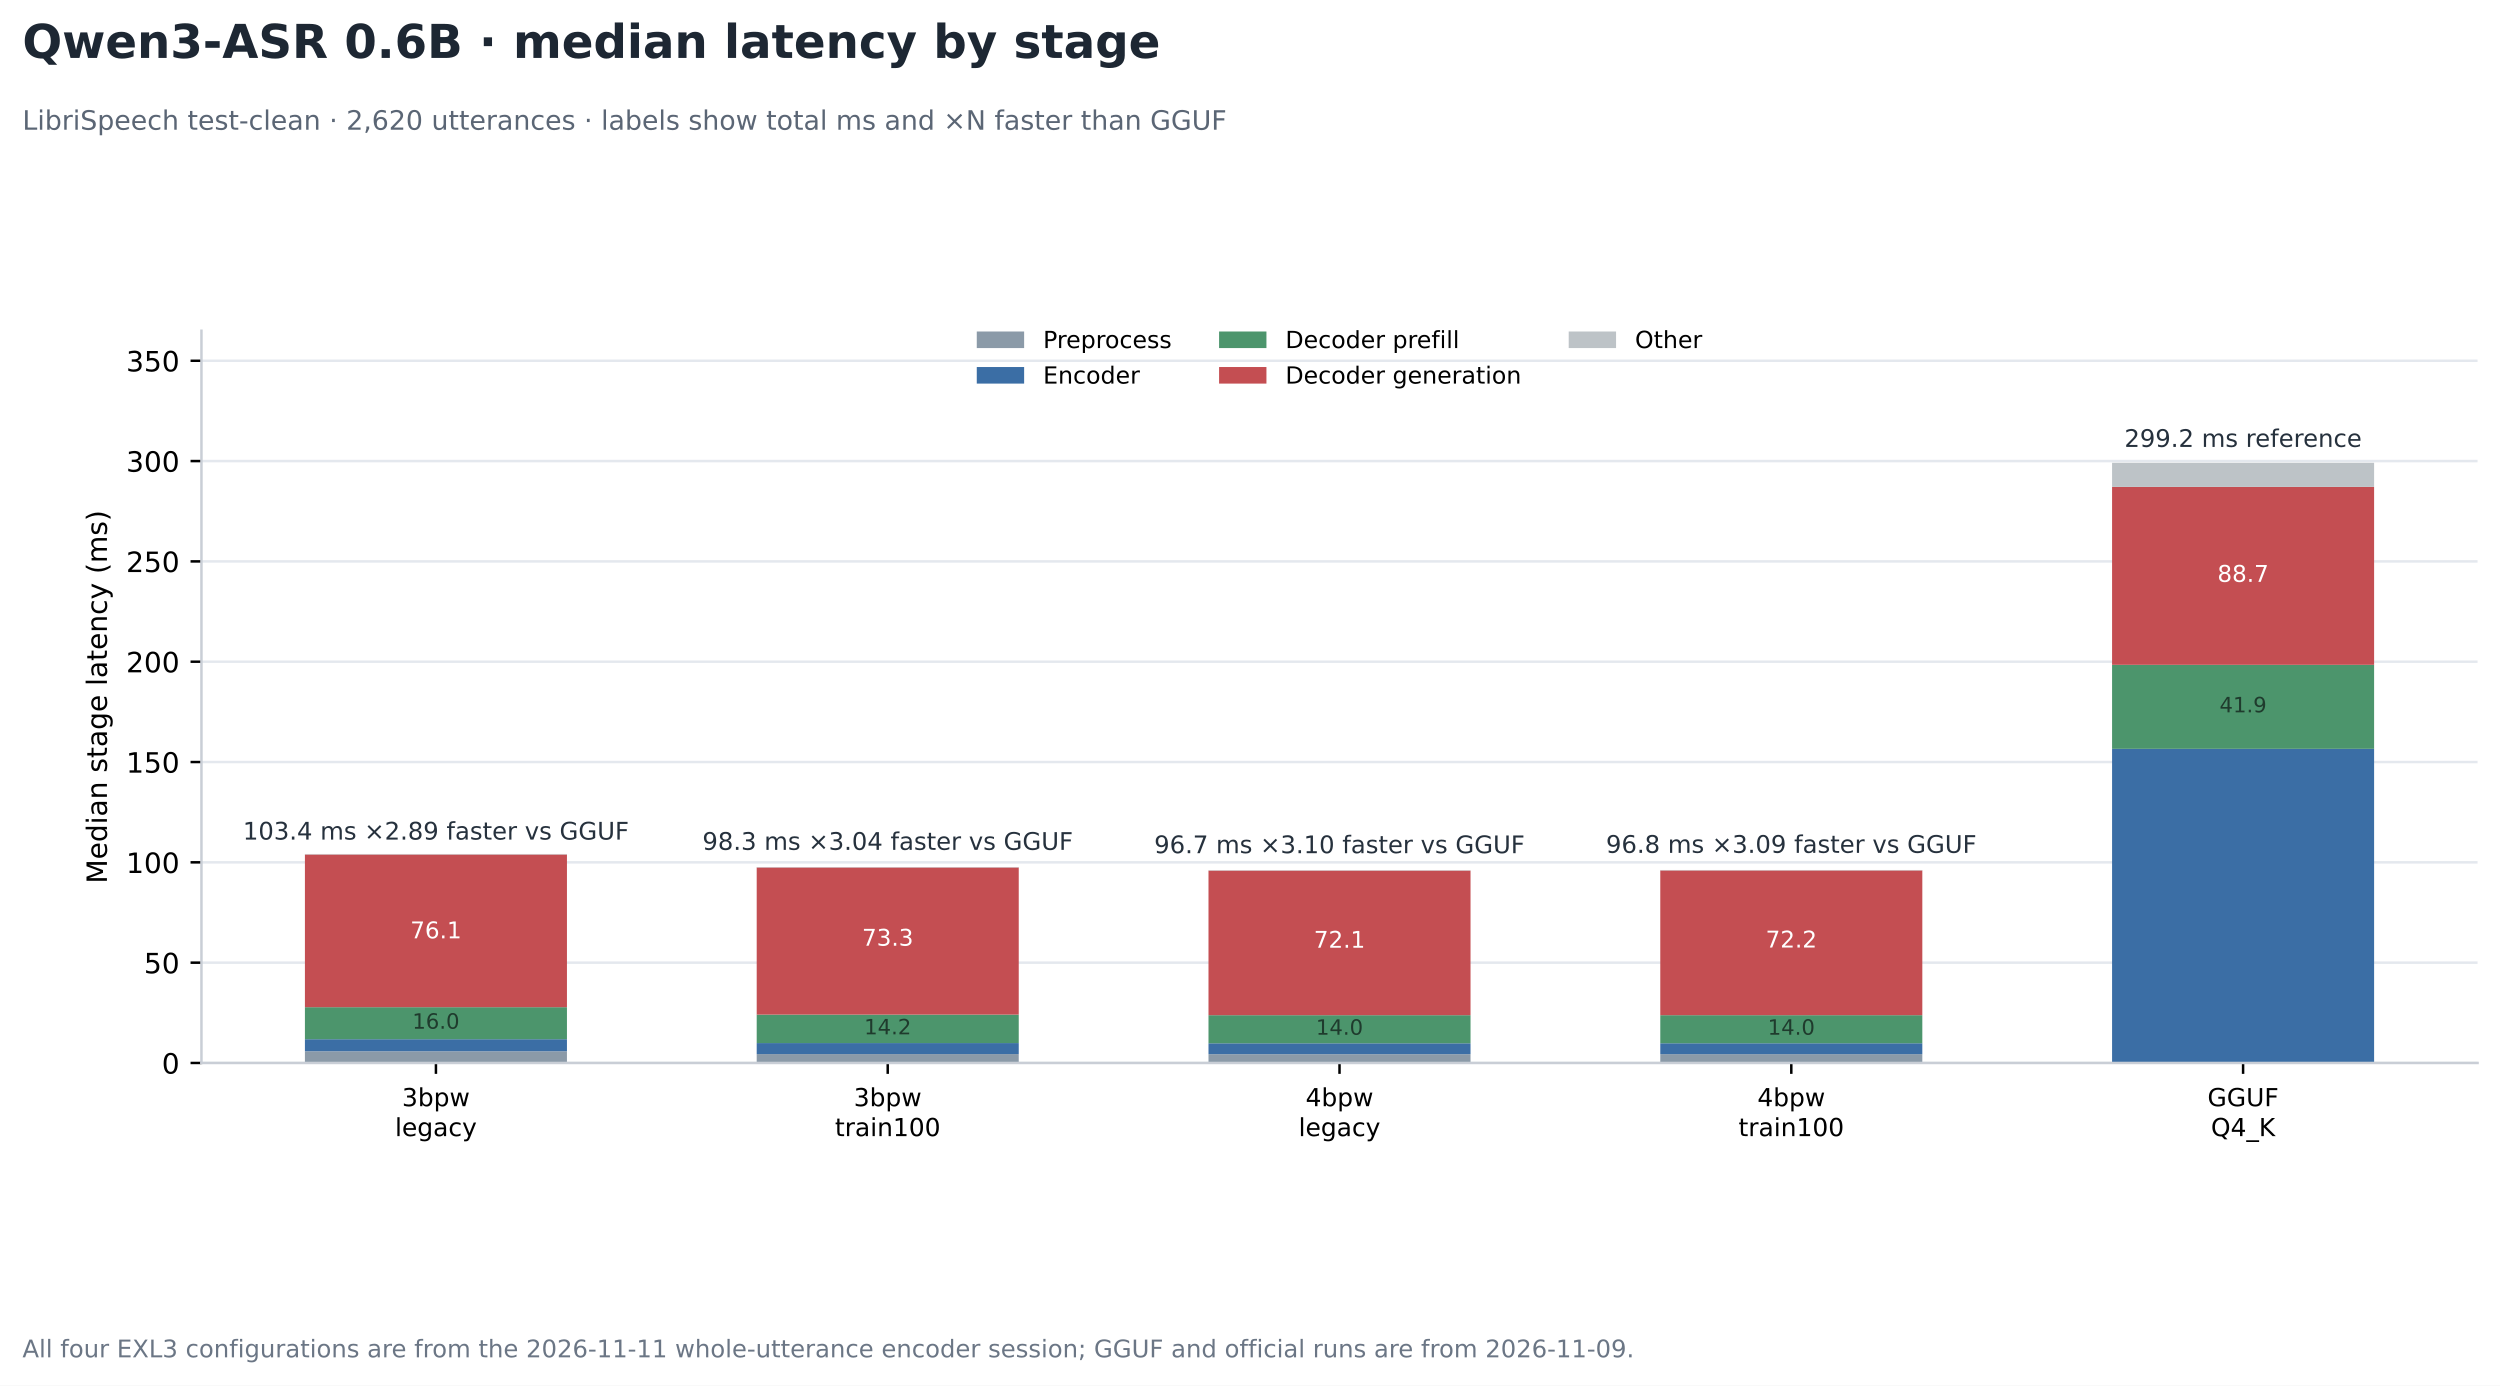
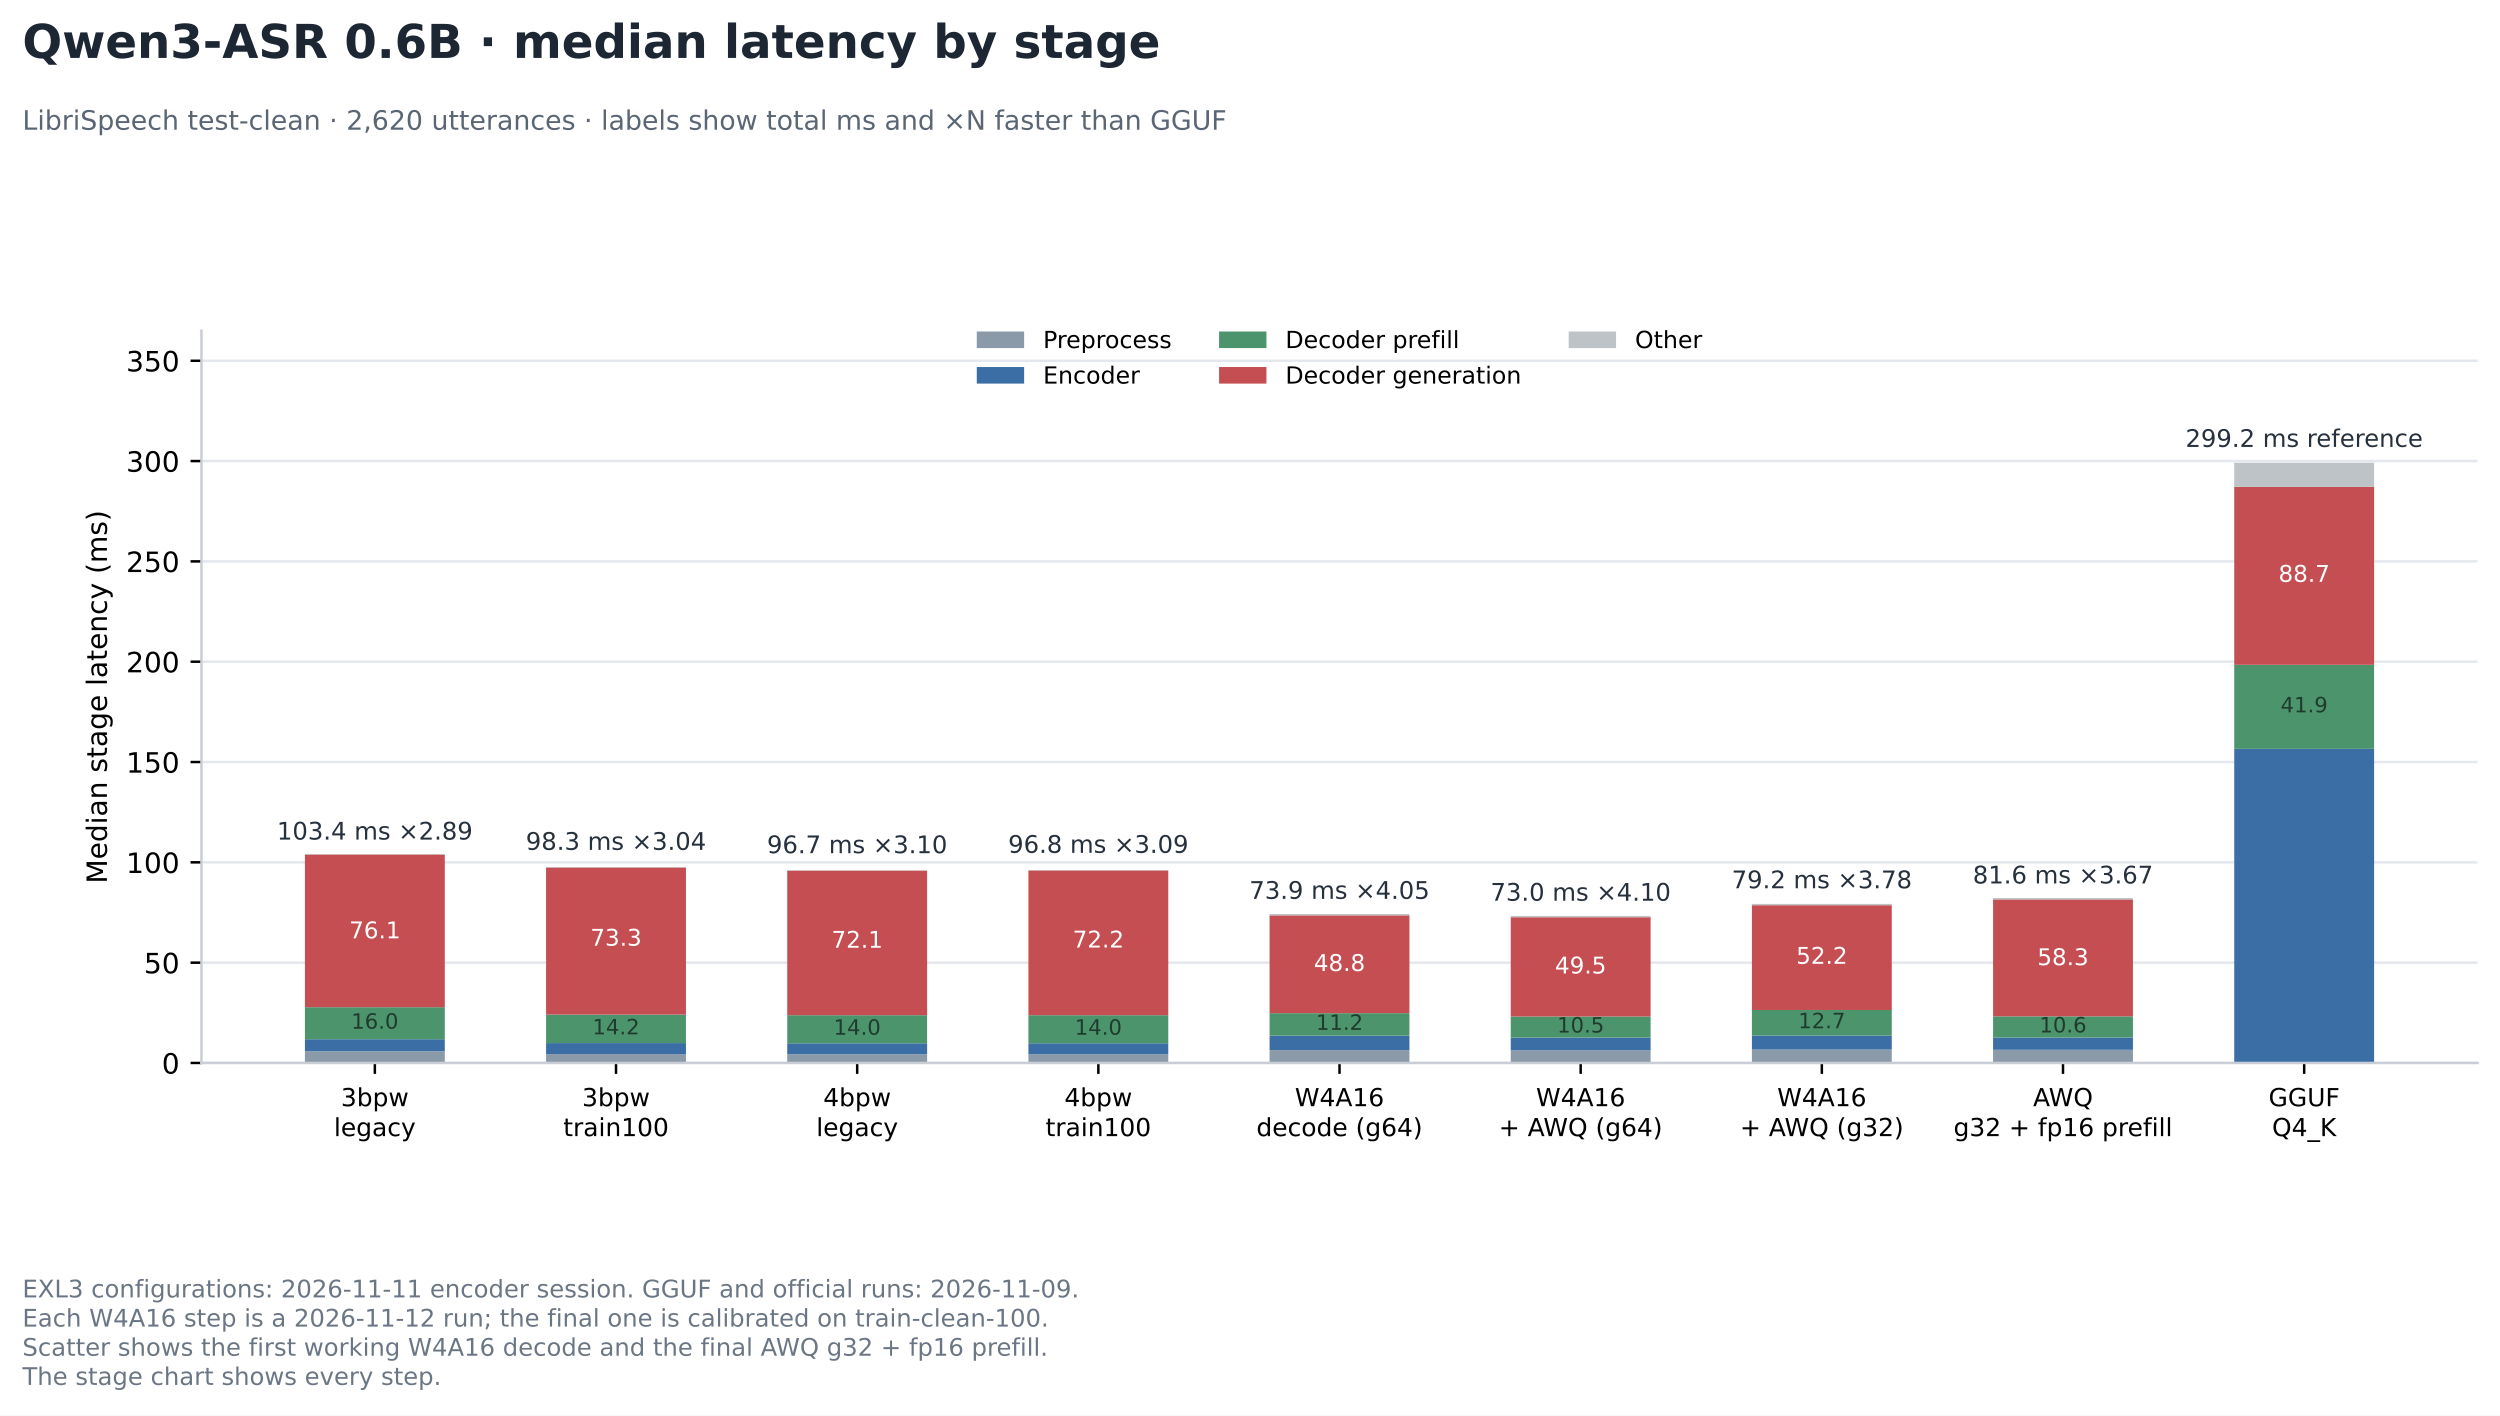
- <svg xmlns="http://www.w3.org/2000/svg" xmlns:xlink="http://www.w3.org/1999/xlink" width="802.368pt" height="444.695pt" viewBox="0 0 802.368 444.695" version="1.1">
+ <svg xmlns="http://www.w3.org/2000/svg" xmlns:xlink="http://www.w3.org/1999/xlink" width="802.368pt" height="454.342pt" viewBox="0 0 802.368 454.342" version="1.1">
  <defs>
    <style type="text/css">*{stroke-linejoin: round; stroke-linecap: butt}</style>
  </defs>
  <g id="figure_1">
    <g id="patch_1">
-       <path d="M 0 444.695 L 802.368 444.695 L 802.368 0 L 0 0 z " style="fill: #ffffff" />
+       <path d="M 0 454.342 L 802.368 454.342 L 802.368 0 L 0 0 z " style="fill: #ffffff" />
    </g>
    <g id="axes_1">
      <g id="patch_2">
        <path d="M 64.656 341.158 L 795.168 341.158 L 795.168 106.15 L 64.656 106.15 z " style="fill: #ffffff" />
      </g>
      <g id="matplotlib.axis_1">
        <g id="xtick_1">
          <g id="line2d_1">
            <defs>
-               <path id="m08511d667e" d="M 0 0 L 0 3.5 " style="stroke: #000000; stroke-width: 0.8" />
+               <path id="m4fa1be0a0c" d="M 0 0 L 0 3.5 " style="stroke: #000000; stroke-width: 0.8" />
            </defs>
            <g>
-               <use xlink:href="#m08511d667e" x="139.911" y="341.158" style="stroke: #000000; stroke-width: 0.8" />
+               <use xlink:href="#m4fa1be0a0c" x="120.307" y="341.158" style="stroke: #000000; stroke-width: 0.8" />
            </g>
          </g>
          <g id="text_1">
-             <text style="font-size: 8px; font-family: 'DejaVu Sans'" transform="translate(129.0162 355.0372)">3bpw</text>
-             <text style="font-size: 8px; font-family: 'DejaVu Sans'" transform="translate(126.7812 364.6394)">legacy</text>
+             <text style="font-size: 8px; font-family: 'DejaVu Sans'" transform="translate(109.4124 355.0372)">3bpw</text>
+             <text style="font-size: 8px; font-family: 'DejaVu Sans'" transform="translate(107.1774 364.6394)">legacy</text>
          </g>
        </g>
        <g id="xtick_2">
          <g id="line2d_2">
            <g>
-               <use xlink:href="#m08511d667e" x="284.912" y="341.158" style="stroke: #000000; stroke-width: 0.8" />
+               <use xlink:href="#m4fa1be0a0c" x="197.709" y="341.158" style="stroke: #000000; stroke-width: 0.8" />
            </g>
          </g>
          <g id="text_2">
-             <text style="font-size: 8px; font-family: 'DejaVu Sans'" transform="translate(274.0166 355.0372)">3bpw</text>
-             <text style="font-size: 8px; font-family: 'DejaVu Sans'" transform="translate(267.9666 364.6394)">train100</text>
+             <text style="font-size: 8px; font-family: 'DejaVu Sans'" transform="translate(186.8136 355.0372)">3bpw</text>
+             <text style="font-size: 8px; font-family: 'DejaVu Sans'" transform="translate(180.7636 364.6394)">train100</text>
          </g>
        </g>
        <g id="xtick_3">
          <g id="line2d_3">
            <g>
-               <use xlink:href="#m08511d667e" x="429.912" y="341.158" style="stroke: #000000; stroke-width: 0.8" />
+               <use xlink:href="#m4fa1be0a0c" x="275.11" y="341.158" style="stroke: #000000; stroke-width: 0.8" />
            </g>
          </g>
          <g id="text_3">
-             <text style="font-size: 8px; font-family: 'DejaVu Sans'" transform="translate(419.017 355.0372)">4bpw</text>
-             <text style="font-size: 8px; font-family: 'DejaVu Sans'" transform="translate(416.782 364.6394)">legacy</text>
+             <text style="font-size: 8px; font-family: 'DejaVu Sans'" transform="translate(264.2147 355.0372)">4bpw</text>
+             <text style="font-size: 8px; font-family: 'DejaVu Sans'" transform="translate(261.9797 364.6394)">legacy</text>
          </g>
        </g>
        <g id="xtick_4">
          <g id="line2d_4">
            <g>
-               <use xlink:href="#m08511d667e" x="574.912" y="341.158" style="stroke: #000000; stroke-width: 0.8" />
+               <use xlink:href="#m4fa1be0a0c" x="352.511" y="341.158" style="stroke: #000000; stroke-width: 0.8" />
            </g>
          </g>
          <g id="text_4">
-             <text style="font-size: 8px; font-family: 'DejaVu Sans'" transform="translate(564.0174 355.0372)">4bpw</text>
-             <text style="font-size: 8px; font-family: 'DejaVu Sans'" transform="translate(557.9674 364.6394)">train100</text>
+             <text style="font-size: 8px; font-family: 'DejaVu Sans'" transform="translate(341.6159 355.0372)">4bpw</text>
+             <text style="font-size: 8px; font-family: 'DejaVu Sans'" transform="translate(335.5659 364.6394)">train100</text>
          </g>
        </g>
        <g id="xtick_5">
          <g id="line2d_5">
            <g>
-               <use xlink:href="#m08511d667e" x="719.913" y="341.158" style="stroke: #000000; stroke-width: 0.8" />
+               <use xlink:href="#m4fa1be0a0c" x="429.912" y="341.158" style="stroke: #000000; stroke-width: 0.8" />
            </g>
          </g>
          <g id="text_5">
-             <text style="font-size: 8px; font-family: 'DejaVu Sans'" transform="translate(708.4859 355.0366)">GGUF</text>
-             <text style="font-size: 8px; font-family: 'DejaVu Sans'" transform="translate(709.5959 364.6381)">Q4_K</text>
+             <text style="font-size: 8px; font-family: 'DejaVu Sans'" transform="translate(415.5858 355.0366)">W4A16</text>
+             <text style="font-size: 8px; font-family: 'DejaVu Sans'" transform="translate(403.242 364.6388)">decode (g64)</text>
+           </g>
+         </g>
+         <g id="xtick_6">
+           <g id="line2d_6">
+             <g>
+               <use xlink:href="#m4fa1be0a0c" x="507.313" y="341.158" style="stroke: #000000; stroke-width: 0.8" />
+             </g>
+           </g>
+           <g id="text_6">
+             <text style="font-size: 8px; font-family: 'DejaVu Sans'" transform="translate(492.9869 355.0366)">W4A16</text>
+             <text style="font-size: 8px; font-family: 'DejaVu Sans'" transform="translate(481.0469 364.6381)">+ AWQ (g64)</text>
+           </g>
+         </g>
+         <g id="xtick_7">
+           <g id="line2d_7">
+             <g>
+               <use xlink:href="#m4fa1be0a0c" x="584.714" y="341.158" style="stroke: #000000; stroke-width: 0.8" />
+             </g>
+           </g>
+           <g id="text_7">
+             <text style="font-size: 8px; font-family: 'DejaVu Sans'" transform="translate(570.388 355.0366)">W4A16</text>
+             <text style="font-size: 8px; font-family: 'DejaVu Sans'" transform="translate(558.448 364.6381)">+ AWQ (g32)</text>
+           </g>
+         </g>
+         <g id="xtick_8">
+           <g id="line2d_8">
+             <g>
+               <use xlink:href="#m4fa1be0a0c" x="662.115" y="341.158" style="stroke: #000000; stroke-width: 0.8" />
+             </g>
+           </g>
+           <g id="text_8">
+             <text style="font-size: 8px; font-family: 'DejaVu Sans'" transform="translate(652.4942 355.0366)">AWQ</text>
+             <text style="font-size: 8px; font-family: 'DejaVu Sans'" transform="translate(626.9842 364.6388)">g32 + fp16 prefill</text>
+           </g>
+         </g>
+         <g id="xtick_9">
+           <g id="line2d_9">
+             <g>
+               <use xlink:href="#m4fa1be0a0c" x="739.517" y="341.158" style="stroke: #000000; stroke-width: 0.8" />
+             </g>
+           </g>
+           <g id="text_9">
+             <text style="font-size: 8px; font-family: 'DejaVu Sans'" transform="translate(728.0897 355.0366)">GGUF</text>
+             <text style="font-size: 8px; font-family: 'DejaVu Sans'" transform="translate(729.1997 364.6381)">Q4_K</text>
          </g>
        </g>
      </g>
      <g id="matplotlib.axis_2">
        <g id="ytick_1">
-           <g id="line2d_6">
-             <path d="M 64.656 341.158 L 795.168 341.158 " clip-path="url(#pa9f8edc7ea)" style="fill: none; stroke: #e4e8ee; stroke-width: 0.8; stroke-linecap: square" />
-           </g>
-           <g id="line2d_7">
+           <g id="line2d_10">
+             <path d="M 64.656 341.158 L 795.168 341.158 " clip-path="url(#p66935783f1)" style="fill: none; stroke: #e4e8ee; stroke-width: 0.8; stroke-linecap: square" />
+           </g>
+           <g id="line2d_11">
            <defs>
-               <path id="mc37f4003d6" d="M 0 0 L -3.5 0 " style="stroke: #000000; stroke-width: 0.8" />
+               <path id="md029a9647a" d="M 0 0 L -3.5 0 " style="stroke: #000000; stroke-width: 0.8" />
            </defs>
            <g>
-               <use xlink:href="#mc37f4003d6" x="64.656" y="341.158" style="stroke: #000000; stroke-width: 0.8" />
-             </g>
-           </g>
-           <g id="text_6">
+               <use xlink:href="#md029a9647a" x="64.656" y="341.158" style="stroke: #000000; stroke-width: 0.8" />
+             </g>
+           </g>
+           <g id="text_10">
            <text style="font-size: 9px; font-family: 'DejaVu Sans'; text-anchor: end" x="57.656" y="344.577" transform="rotate(-0 57.656 344.5766)">0</text>
          </g>
        </g>
        <g id="ytick_2">
-           <g id="line2d_8">
-             <path d="M 64.656 308.962 L 795.168 308.962 " clip-path="url(#pa9f8edc7ea)" style="fill: none; stroke: #e4e8ee; stroke-width: 0.8; stroke-linecap: square" />
-           </g>
-           <g id="line2d_9">
-             <g>
-               <use xlink:href="#mc37f4003d6" x="64.656" y="308.962" style="stroke: #000000; stroke-width: 0.8" />
-             </g>
-           </g>
-           <g id="text_7">
+           <g id="line2d_12">
+             <path d="M 64.656 308.962 L 795.168 308.962 " clip-path="url(#p66935783f1)" style="fill: none; stroke: #e4e8ee; stroke-width: 0.8; stroke-linecap: square" />
+           </g>
+           <g id="line2d_13">
+             <g>
+               <use xlink:href="#md029a9647a" x="64.656" y="308.962" style="stroke: #000000; stroke-width: 0.8" />
+             </g>
+           </g>
+           <g id="text_11">
            <text style="font-size: 9px; font-family: 'DejaVu Sans'; text-anchor: end" x="57.656" y="312.381" transform="rotate(-0 57.656 312.3806)">50</text>
          </g>
        </g>
        <g id="ytick_3">
-           <g id="line2d_10">
-             <path d="M 64.656 276.766 L 795.168 276.766 " clip-path="url(#pa9f8edc7ea)" style="fill: none; stroke: #e4e8ee; stroke-width: 0.8; stroke-linecap: square" />
-           </g>
-           <g id="line2d_11">
-             <g>
-               <use xlink:href="#mc37f4003d6" x="64.656" y="276.766" style="stroke: #000000; stroke-width: 0.8" />
-             </g>
-           </g>
-           <g id="text_8">
+           <g id="line2d_14">
+             <path d="M 64.656 276.766 L 795.168 276.766 " clip-path="url(#p66935783f1)" style="fill: none; stroke: #e4e8ee; stroke-width: 0.8; stroke-linecap: square" />
+           </g>
+           <g id="line2d_15">
+             <g>
+               <use xlink:href="#md029a9647a" x="64.656" y="276.766" style="stroke: #000000; stroke-width: 0.8" />
+             </g>
+           </g>
+           <g id="text_12">
            <text style="font-size: 9px; font-family: 'DejaVu Sans'; text-anchor: end" x="57.656" y="280.185" transform="rotate(-0 57.656 280.1847)">100</text>
          </g>
        </g>
        <g id="ytick_4">
-           <g id="line2d_12">
-             <path d="M 64.656 244.57 L 795.168 244.57 " clip-path="url(#pa9f8edc7ea)" style="fill: none; stroke: #e4e8ee; stroke-width: 0.8; stroke-linecap: square" />
-           </g>
-           <g id="line2d_13">
-             <g>
-               <use xlink:href="#mc37f4003d6" x="64.656" y="244.57" style="stroke: #000000; stroke-width: 0.8" />
-             </g>
-           </g>
-           <g id="text_9">
+           <g id="line2d_16">
+             <path d="M 64.656 244.57 L 795.168 244.57 " clip-path="url(#p66935783f1)" style="fill: none; stroke: #e4e8ee; stroke-width: 0.8; stroke-linecap: square" />
+           </g>
+           <g id="line2d_17">
+             <g>
+               <use xlink:href="#md029a9647a" x="64.656" y="244.57" style="stroke: #000000; stroke-width: 0.8" />
+             </g>
+           </g>
+           <g id="text_13">
            <text style="font-size: 9px; font-family: 'DejaVu Sans'; text-anchor: end" x="57.656" y="247.989" transform="rotate(-0 57.656 247.9887)">150</text>
          </g>
        </g>
        <g id="ytick_5">
-           <g id="line2d_14">
-             <path d="M 64.656 212.374 L 795.168 212.374 " clip-path="url(#pa9f8edc7ea)" style="fill: none; stroke: #e4e8ee; stroke-width: 0.8; stroke-linecap: square" />
-           </g>
-           <g id="line2d_15">
-             <g>
-               <use xlink:href="#mc37f4003d6" x="64.656" y="212.374" style="stroke: #000000; stroke-width: 0.8" />
-             </g>
-           </g>
-           <g id="text_10">
+           <g id="line2d_18">
+             <path d="M 64.656 212.374 L 795.168 212.374 " clip-path="url(#p66935783f1)" style="fill: none; stroke: #e4e8ee; stroke-width: 0.8; stroke-linecap: square" />
+           </g>
+           <g id="line2d_19">
+             <g>
+               <use xlink:href="#md029a9647a" x="64.656" y="212.374" style="stroke: #000000; stroke-width: 0.8" />
+             </g>
+           </g>
+           <g id="text_14">
            <text style="font-size: 9px; font-family: 'DejaVu Sans'; text-anchor: end" x="57.656" y="215.793" transform="rotate(-0 57.656 215.7928)">200</text>
          </g>
        </g>
        <g id="ytick_6">
-           <g id="line2d_16">
-             <path d="M 64.656 180.178 L 795.168 180.178 " clip-path="url(#pa9f8edc7ea)" style="fill: none; stroke: #e4e8ee; stroke-width: 0.8; stroke-linecap: square" />
-           </g>
-           <g id="line2d_17">
-             <g>
-               <use xlink:href="#mc37f4003d6" x="64.656" y="180.178" style="stroke: #000000; stroke-width: 0.8" />
-             </g>
-           </g>
-           <g id="text_11">
+           <g id="line2d_20">
+             <path d="M 64.656 180.178 L 795.168 180.178 " clip-path="url(#p66935783f1)" style="fill: none; stroke: #e4e8ee; stroke-width: 0.8; stroke-linecap: square" />
+           </g>
+           <g id="line2d_21">
+             <g>
+               <use xlink:href="#md029a9647a" x="64.656" y="180.178" style="stroke: #000000; stroke-width: 0.8" />
+             </g>
+           </g>
+           <g id="text_15">
            <text style="font-size: 9px; font-family: 'DejaVu Sans'; text-anchor: end" x="57.656" y="183.597" transform="rotate(-0 57.656 183.5968)">250</text>
          </g>
        </g>
        <g id="ytick_7">
-           <g id="line2d_18">
-             <path d="M 64.656 147.982 L 795.168 147.982 " clip-path="url(#pa9f8edc7ea)" style="fill: none; stroke: #e4e8ee; stroke-width: 0.8; stroke-linecap: square" />
-           </g>
-           <g id="line2d_19">
-             <g>
-               <use xlink:href="#mc37f4003d6" x="64.656" y="147.982" style="stroke: #000000; stroke-width: 0.8" />
-             </g>
-           </g>
-           <g id="text_12">
+           <g id="line2d_22">
+             <path d="M 64.656 147.982 L 795.168 147.982 " clip-path="url(#p66935783f1)" style="fill: none; stroke: #e4e8ee; stroke-width: 0.8; stroke-linecap: square" />
+           </g>
+           <g id="line2d_23">
+             <g>
+               <use xlink:href="#md029a9647a" x="64.656" y="147.982" style="stroke: #000000; stroke-width: 0.8" />
+             </g>
+           </g>
+           <g id="text_16">
            <text style="font-size: 9px; font-family: 'DejaVu Sans'; text-anchor: end" x="57.656" y="151.401" transform="rotate(-0 57.656 151.4009)">300</text>
          </g>
        </g>
        <g id="ytick_8">
-           <g id="line2d_20">
-             <path d="M 64.656 115.786 L 795.168 115.786 " clip-path="url(#pa9f8edc7ea)" style="fill: none; stroke: #e4e8ee; stroke-width: 0.8; stroke-linecap: square" />
-           </g>
-           <g id="line2d_21">
-             <g>
-               <use xlink:href="#mc37f4003d6" x="64.656" y="115.786" style="stroke: #000000; stroke-width: 0.8" />
-             </g>
-           </g>
-           <g id="text_13">
+           <g id="line2d_24">
+             <path d="M 64.656 115.786 L 795.168 115.786 " clip-path="url(#p66935783f1)" style="fill: none; stroke: #e4e8ee; stroke-width: 0.8; stroke-linecap: square" />
+           </g>
+           <g id="line2d_25">
+             <g>
+               <use xlink:href="#md029a9647a" x="64.656" y="115.786" style="stroke: #000000; stroke-width: 0.8" />
+             </g>
+           </g>
+           <g id="text_17">
            <text style="font-size: 9px; font-family: 'DejaVu Sans'; text-anchor: end" x="57.656" y="119.205" transform="rotate(-0 57.656 119.2049)">350</text>
          </g>
        </g>
-         <g id="text_14">
+         <g id="text_18">
          <text style="font-size: 9px; font-family: 'DejaVu Sans'; text-anchor: middle" x="34.315" y="223.654" transform="rotate(-90 34.31514 223.6537)">Median stage latency (ms)</text>
        </g>
      </g>
      <g id="patch_3">
-         <path d="M 97.861 341.158 L 181.961 341.158 L 181.961 337.394 L 97.861 337.394 z " clip-path="url(#pa9f8edc7ea)" style="fill: #8b9aa8" />
+         <path d="M 97.861 341.158 L 142.754 341.158 L 142.754 337.394 L 97.861 337.394 z " clip-path="url(#p66935783f1)" style="fill: #8b9aa8" />
      </g>
      <g id="patch_4">
-         <path d="M 242.861 341.158 L 326.962 341.158 L 326.962 338.305 L 242.861 338.305 z " clip-path="url(#pa9f8edc7ea)" style="fill: #8b9aa8" />
+         <path d="M 175.262 341.158 L 220.155 341.158 L 220.155 338.305 L 175.262 338.305 z " clip-path="url(#p66935783f1)" style="fill: #8b9aa8" />
      </g>
      <g id="patch_5">
-         <path d="M 387.862 341.158 L 471.962 341.158 L 471.962 338.334 L 387.862 338.334 z " clip-path="url(#pa9f8edc7ea)" style="fill: #8b9aa8" />
+         <path d="M 252.663 341.158 L 297.556 341.158 L 297.556 338.334 L 252.663 338.334 z " clip-path="url(#p66935783f1)" style="fill: #8b9aa8" />
      </g>
      <g id="patch_6">
-         <path d="M 532.862 341.158 L 616.963 341.158 L 616.963 338.324 L 532.862 338.324 z " clip-path="url(#pa9f8edc7ea)" style="fill: #8b9aa8" />
+         <path d="M 330.065 341.158 L 374.957 341.158 L 374.957 338.324 L 330.065 338.324 z " clip-path="url(#p66935783f1)" style="fill: #8b9aa8" />
      </g>
      <g id="patch_7">
-         <path d="M 677.863 341.158 L 761.963 341.158 L 761.963 341.158 L 677.863 341.158 z " clip-path="url(#pa9f8edc7ea)" style="fill: #8b9aa8" />
+         <path d="M 407.466 341.158 L 452.358 341.158 L 452.358 337.006 L 407.466 337.006 z " clip-path="url(#p66935783f1)" style="fill: #8b9aa8" />
      </g>
      <g id="patch_8">
-         <path d="M 97.861 337.394 L 181.961 337.394 L 181.961 333.536 L 97.861 333.536 z " clip-path="url(#pa9f8edc7ea)" style="fill: #3b6ea5" />
+         <path d="M 484.867 341.158 L 529.759 341.158 L 529.759 337.12 L 484.867 337.12 z " clip-path="url(#p66935783f1)" style="fill: #8b9aa8" />
      </g>
      <g id="patch_9">
-         <path d="M 242.861 338.305 L 326.962 338.305 L 326.962 334.771 L 242.861 334.771 z " clip-path="url(#pa9f8edc7ea)" style="fill: #3b6ea5" />
+         <path d="M 562.268 341.158 L 607.161 341.158 L 607.161 336.863 L 562.268 336.863 z " clip-path="url(#p66935783f1)" style="fill: #8b9aa8" />
      </g>
      <g id="patch_10">
-         <path d="M 387.862 338.334 L 471.962 338.334 L 471.962 334.843 L 387.862 334.843 z " clip-path="url(#pa9f8edc7ea)" style="fill: #3b6ea5" />
+         <path d="M 639.669 341.158 L 684.562 341.158 L 684.562 336.929 L 639.669 336.929 z " clip-path="url(#p66935783f1)" style="fill: #8b9aa8" />
      </g>
      <g id="patch_11">
-         <path d="M 532.862 338.324 L 616.963 338.324 L 616.963 334.831 L 532.862 334.831 z " clip-path="url(#pa9f8edc7ea)" style="fill: #3b6ea5" />
+         <path d="M 717.07 341.158 L 761.963 341.158 L 761.963 341.158 L 717.07 341.158 z " clip-path="url(#p66935783f1)" style="fill: #8b9aa8" />
      </g>
      <g id="patch_12">
-         <path d="M 677.863 341.158 L 761.963 341.158 L 761.963 240.336 L 677.863 240.336 z " clip-path="url(#pa9f8edc7ea)" style="fill: #3b6ea5" />
+         <path d="M 97.861 337.394 L 142.754 337.394 L 142.754 333.536 L 97.861 333.536 z " clip-path="url(#p66935783f1)" style="fill: #3b6ea5" />
      </g>
      <g id="patch_13">
-         <path d="M 97.861 333.536 L 181.961 333.536 L 181.961 323.257 L 97.861 323.257 z " clip-path="url(#pa9f8edc7ea)" style="fill: #4c956c" />
+         <path d="M 175.262 338.305 L 220.155 338.305 L 220.155 334.771 L 175.262 334.771 z " clip-path="url(#p66935783f1)" style="fill: #3b6ea5" />
      </g>
      <g id="patch_14">
-         <path d="M 242.861 334.771 L 326.962 334.771 L 326.962 325.637 L 242.861 325.637 z " clip-path="url(#pa9f8edc7ea)" style="fill: #4c956c" />
+         <path d="M 252.663 338.334 L 297.556 338.334 L 297.556 334.843 L 252.663 334.843 z " clip-path="url(#p66935783f1)" style="fill: #3b6ea5" />
      </g>
      <g id="patch_15">
-         <path d="M 387.862 334.843 L 471.962 334.843 L 471.962 325.823 L 387.862 325.823 z " clip-path="url(#pa9f8edc7ea)" style="fill: #4c956c" />
+         <path d="M 330.065 338.324 L 374.957 338.324 L 374.957 334.831 L 330.065 334.831 z " clip-path="url(#p66935783f1)" style="fill: #3b6ea5" />
      </g>
      <g id="patch_16">
-         <path d="M 532.862 334.831 L 616.963 334.831 L 616.963 325.822 L 532.862 325.822 z " clip-path="url(#pa9f8edc7ea)" style="fill: #4c956c" />
+         <path d="M 407.466 337.006 L 452.358 337.006 L 452.358 332.368 L 407.466 332.368 z " clip-path="url(#p66935783f1)" style="fill: #3b6ea5" />
      </g>
      <g id="patch_17">
-         <path d="M 677.863 240.336 L 761.963 240.336 L 761.963 213.371 L 677.863 213.371 z " clip-path="url(#pa9f8edc7ea)" style="fill: #4c956c" />
+         <path d="M 484.867 337.12 L 529.759 337.12 L 529.759 333.01 L 484.867 333.01 z " clip-path="url(#p66935783f1)" style="fill: #3b6ea5" />
      </g>
      <g id="patch_18">
-         <path d="M 97.861 323.257 L 181.961 323.257 L 181.961 274.24 L 97.861 274.24 z " clip-path="url(#pa9f8edc7ea)" style="fill: #c44e52" />
+         <path d="M 562.268 336.863 L 607.161 336.863 L 607.161 332.347 L 562.268 332.347 z " clip-path="url(#p66935783f1)" style="fill: #3b6ea5" />
      </g>
      <g id="patch_19">
-         <path d="M 242.861 325.637 L 326.962 325.637 L 326.962 278.407 L 242.861 278.407 z " clip-path="url(#pa9f8edc7ea)" style="fill: #c44e52" />
+         <path d="M 639.669 336.929 L 684.562 336.929 L 684.562 332.991 L 639.669 332.991 z " clip-path="url(#p66935783f1)" style="fill: #3b6ea5" />
      </g>
      <g id="patch_20">
-         <path d="M 387.862 325.823 L 471.962 325.823 L 471.962 279.415 L 387.862 279.415 z " clip-path="url(#pa9f8edc7ea)" style="fill: #c44e52" />
+         <path d="M 717.07 341.158 L 761.963 341.158 L 761.963 240.336 L 717.07 240.336 z " clip-path="url(#p66935783f1)" style="fill: #3b6ea5" />
      </g>
      <g id="patch_21">
-         <path d="M 532.862 325.822 L 616.963 325.822 L 616.963 279.353 L 532.862 279.353 z " clip-path="url(#pa9f8edc7ea)" style="fill: #c44e52" />
+         <path d="M 97.861 333.536 L 142.754 333.536 L 142.754 323.257 L 97.861 323.257 z " clip-path="url(#p66935783f1)" style="fill: #4c956c" />
      </g>
      <g id="patch_22">
-         <path d="M 677.863 213.371 L 761.963 213.371 L 761.963 156.275 L 677.863 156.275 z " clip-path="url(#pa9f8edc7ea)" style="fill: #c44e52" />
+         <path d="M 175.262 334.771 L 220.155 334.771 L 220.155 325.637 L 175.262 325.637 z " clip-path="url(#p66935783f1)" style="fill: #4c956c" />
      </g>
      <g id="patch_23">
-         <path d="M 97.861 274.24 L 181.961 274.24 L 181.961 274.08 L 97.861 274.08 z " clip-path="url(#pa9f8edc7ea)" style="fill: #bdc3c7" />
+         <path d="M 252.663 334.843 L 297.556 334.843 L 297.556 325.823 L 252.663 325.823 z " clip-path="url(#p66935783f1)" style="fill: #4c956c" />
      </g>
      <g id="patch_24">
-         <path d="M 242.861 278.407 L 326.962 278.407 L 326.962 278.27 L 242.861 278.27 z " clip-path="url(#pa9f8edc7ea)" style="fill: #bdc3c7" />
+         <path d="M 330.065 334.831 L 374.957 334.831 L 374.957 325.822 L 330.065 325.822 z " clip-path="url(#p66935783f1)" style="fill: #4c956c" />
      </g>
      <g id="patch_25">
-         <path d="M 387.862 279.415 L 471.962 279.415 L 471.962 279.28 L 387.862 279.28 z " clip-path="url(#pa9f8edc7ea)" style="fill: #bdc3c7" />
+         <path d="M 407.466 332.368 L 452.358 332.368 L 452.358 325.178 L 407.466 325.178 z " clip-path="url(#p66935783f1)" style="fill: #4c956c" />
      </g>
      <g id="patch_26">
-         <path d="M 532.862 279.353 L 616.963 279.353 L 616.963 279.218 L 532.862 279.218 z " clip-path="url(#pa9f8edc7ea)" style="fill: #bdc3c7" />
+         <path d="M 484.867 333.01 L 529.759 333.01 L 529.759 326.243 L 484.867 326.243 z " clip-path="url(#p66935783f1)" style="fill: #4c956c" />
      </g>
      <g id="patch_27">
-         <path d="M 677.863 156.275 L 761.963 156.275 L 761.963 148.528 L 677.863 148.528 z " clip-path="url(#pa9f8edc7ea)" style="fill: #bdc3c7" />
+         <path d="M 562.268 332.347 L 607.161 332.347 L 607.161 324.151 L 562.268 324.151 z " clip-path="url(#p66935783f1)" style="fill: #4c956c" />
      </g>
      <g id="patch_28">
+         <path d="M 639.669 332.991 L 684.562 332.991 L 684.562 326.19 L 639.669 326.19 z " clip-path="url(#p66935783f1)" style="fill: #4c956c" />
+       </g>
+       <g id="patch_29">
+         <path d="M 717.07 240.336 L 761.963 240.336 L 761.963 213.371 L 717.07 213.371 z " clip-path="url(#p66935783f1)" style="fill: #4c956c" />
+       </g>
+       <g id="patch_30">
+         <path d="M 97.861 323.257 L 142.754 323.257 L 142.754 274.24 L 97.861 274.24 z " clip-path="url(#p66935783f1)" style="fill: #c44e52" />
+       </g>
+       <g id="patch_31">
+         <path d="M 175.262 325.637 L 220.155 325.637 L 220.155 278.407 L 175.262 278.407 z " clip-path="url(#p66935783f1)" style="fill: #c44e52" />
+       </g>
+       <g id="patch_32">
+         <path d="M 252.663 325.823 L 297.556 325.823 L 297.556 279.415 L 252.663 279.415 z " clip-path="url(#p66935783f1)" style="fill: #c44e52" />
+       </g>
+       <g id="patch_33">
+         <path d="M 330.065 325.822 L 374.957 325.822 L 374.957 279.353 L 330.065 279.353 z " clip-path="url(#p66935783f1)" style="fill: #c44e52" />
+       </g>
+       <g id="patch_34">
+         <path d="M 407.466 325.178 L 452.358 325.178 L 452.358 293.783 L 407.466 293.783 z " clip-path="url(#p66935783f1)" style="fill: #c44e52" />
+       </g>
+       <g id="patch_35">
+         <path d="M 484.867 326.243 L 529.759 326.243 L 529.759 294.379 L 484.867 294.379 z " clip-path="url(#p66935783f1)" style="fill: #c44e52" />
+       </g>
+       <g id="patch_36">
+         <path d="M 562.268 324.151 L 607.161 324.151 L 607.161 290.524 L 562.268 290.524 z " clip-path="url(#p66935783f1)" style="fill: #c44e52" />
+       </g>
+       <g id="patch_37">
+         <path d="M 639.669 326.19 L 684.562 326.19 L 684.562 288.659 L 639.669 288.659 z " clip-path="url(#p66935783f1)" style="fill: #c44e52" />
+       </g>
+       <g id="patch_38">
+         <path d="M 717.07 213.371 L 761.963 213.371 L 761.963 156.275 L 717.07 156.275 z " clip-path="url(#p66935783f1)" style="fill: #c44e52" />
+       </g>
+       <g id="patch_39">
+         <path d="M 97.861 274.24 L 142.754 274.24 L 142.754 274.08 L 97.861 274.08 z " clip-path="url(#p66935783f1)" style="fill: #bdc3c7" />
+       </g>
+       <g id="patch_40">
+         <path d="M 175.262 278.407 L 220.155 278.407 L 220.155 278.27 L 175.262 278.27 z " clip-path="url(#p66935783f1)" style="fill: #bdc3c7" />
+       </g>
+       <g id="patch_41">
+         <path d="M 252.663 279.415 L 297.556 279.415 L 297.556 279.28 L 252.663 279.28 z " clip-path="url(#p66935783f1)" style="fill: #bdc3c7" />
+       </g>
+       <g id="patch_42">
+         <path d="M 330.065 279.353 L 374.957 279.353 L 374.957 279.218 L 330.065 279.218 z " clip-path="url(#p66935783f1)" style="fill: #bdc3c7" />
+       </g>
+       <g id="patch_43">
+         <path d="M 407.466 293.783 L 452.358 293.783 L 452.358 293.34 L 407.466 293.34 z " clip-path="url(#p66935783f1)" style="fill: #bdc3c7" />
+       </g>
+       <g id="patch_44">
+         <path d="M 484.867 294.379 L 529.759 294.379 L 529.759 293.972 L 484.867 293.972 z " clip-path="url(#p66935783f1)" style="fill: #bdc3c7" />
+       </g>
+       <g id="patch_45">
+         <path d="M 562.268 290.524 L 607.161 290.524 L 607.161 290.109 L 562.268 290.109 z " clip-path="url(#p66935783f1)" style="fill: #bdc3c7" />
+       </g>
+       <g id="patch_46">
+         <path d="M 639.669 288.659 L 684.562 288.659 L 684.562 288.222 L 639.669 288.222 z " clip-path="url(#p66935783f1)" style="fill: #bdc3c7" />
+       </g>
+       <g id="patch_47">
+         <path d="M 717.07 156.275 L 761.963 156.275 L 761.963 148.528 L 717.07 148.528 z " clip-path="url(#p66935783f1)" style="fill: #bdc3c7" />
+       </g>
+       <g id="patch_48">
        <path d="M 64.656 341.158 L 64.656 106.15 " style="fill: none; stroke: #c9ced6; stroke-width: 0.8; stroke-linejoin: miter; stroke-linecap: square" />
      </g>
-       <g id="patch_29">
+       <g id="patch_49">
        <path d="M 64.656 341.158 L 795.168 341.158 " style="fill: none; stroke: #c9ced6; stroke-width: 0.8; stroke-linejoin: miter; stroke-linecap: square" />
      </g>
-       <g id="text_15">
-         <text style="font-size: 7.8px; font-family: 'DejaVu Sans'; text-anchor: middle; fill: #26313d" x="139.911" y="269.462" transform="rotate(-0 139.9112 269.4617)">103.4 ms  ×2.89 faster vs GGUF</text>
-       </g>
-       <g id="text_16">
-         <text style="font-size: 6.8px; font-family: 'DejaVu Sans'; text-anchor: middle; fill: #1f3b2d" x="139.911" y="330.163" transform="rotate(-0 139.9112 330.1631)">16.0</text>
-       </g>
-       <g id="text_17">
-         <text style="font-size: 7.4px; font-family: 'DejaVu Sans'; text-anchor: middle; fill: #ffffff" x="139.911" y="301.146" transform="rotate(-0 139.9112 301.1457)">76.1</text>
-       </g>
-       <g id="text_18">
-         <text style="font-size: 7.8px; font-family: 'DejaVu Sans'; text-anchor: middle; fill: #26313d" x="284.912" y="272.754" transform="rotate(-0 284.9116 272.7542)">98.3 ms  ×3.04 faster vs GGUF</text>
-       </g>
      <g id="text_19">
-         <text style="font-size: 6.8px; font-family: 'DejaVu Sans'; text-anchor: middle; fill: #1f3b2d" x="284.912" y="331.97" transform="rotate(-0 284.9116 331.9704)">14.2</text>
+         <text style="font-size: 7.8px; font-family: 'DejaVu Sans'; text-anchor: middle; fill: #26313d" x="120.307" y="269.462" transform="rotate(-0 120.3074 269.4617)">103.4 ms  ×2.89</text>
      </g>
      <g id="text_20">
-         <text style="font-size: 7.4px; font-family: 'DejaVu Sans'; text-anchor: middle; fill: #ffffff" x="284.912" y="303.522" transform="rotate(-0 284.9116 303.522)">73.3</text>
+         <text style="font-size: 6.8px; font-family: 'DejaVu Sans'; text-anchor: middle; fill: #1f3b2d" x="120.307" y="330.163" transform="rotate(-0 120.3074 330.1631)">16.0</text>
      </g>
      <g id="text_21">
-         <text style="font-size: 7.8px; font-family: 'DejaVu Sans'; text-anchor: middle; fill: #26313d" x="429.912" y="273.827" transform="rotate(-0 429.912 273.8273)">96.7 ms  ×3.10 faster vs GGUF</text>
+         <text style="font-size: 7.4px; font-family: 'DejaVu Sans'; text-anchor: middle; fill: #ffffff" x="120.307" y="301.146" transform="rotate(-0 120.3074 301.1457)">76.1</text>
      </g>
      <g id="text_22">
-         <text style="font-size: 6.8px; font-family: 'DejaVu Sans'; text-anchor: middle; fill: #1f3b2d" x="429.912" y="332.099" transform="rotate(-0 429.912 332.0993)">14.0</text>
+         <text style="font-size: 7.8px; font-family: 'DejaVu Sans'; text-anchor: middle; fill: #26313d" x="197.709" y="272.754" transform="rotate(-0 197.7086 272.7542)">98.3 ms  ×3.04</text>
      </g>
      <g id="text_23">
-         <text style="font-size: 7.4px; font-family: 'DejaVu Sans'; text-anchor: middle; fill: #ffffff" x="429.912" y="304.182" transform="rotate(-0 429.912 304.1823)">72.1</text>
+         <text style="font-size: 6.8px; font-family: 'DejaVu Sans'; text-anchor: middle; fill: #1f3b2d" x="197.709" y="331.97" transform="rotate(-0 197.7086 331.9704)">14.2</text>
      </g>
      <g id="text_24">
-         <text style="font-size: 7.8px; font-family: 'DejaVu Sans'; text-anchor: middle; fill: #26313d" x="574.912" y="273.716" transform="rotate(-0 574.9124 273.7156)">96.8 ms  ×3.09 faster vs GGUF</text>
+         <text style="font-size: 7.4px; font-family: 'DejaVu Sans'; text-anchor: middle; fill: #ffffff" x="197.709" y="303.522" transform="rotate(-0 197.7086 303.522)">73.3</text>
      </g>
      <g id="text_25">
-         <text style="font-size: 6.8px; font-family: 'DejaVu Sans'; text-anchor: middle; fill: #1f3b2d" x="574.912" y="332.093" transform="rotate(-0 574.9124 332.0929)">14.0</text>
+         <text style="font-size: 7.8px; font-family: 'DejaVu Sans'; text-anchor: middle; fill: #26313d" x="275.11" y="273.827" transform="rotate(-0 275.1097 273.8273)">96.7 ms  ×3.10</text>
      </g>
      <g id="text_26">
-         <text style="font-size: 7.4px; font-family: 'DejaVu Sans'; text-anchor: middle; fill: #ffffff" x="574.912" y="304.101" transform="rotate(-0 574.9124 304.1005)">72.2</text>
+         <text style="font-size: 6.8px; font-family: 'DejaVu Sans'; text-anchor: middle; fill: #1f3b2d" x="275.11" y="332.099" transform="rotate(-0 275.1097 332.0993)">14.0</text>
      </g>
      <g id="text_27">
-         <text style="font-size: 7.8px; font-family: 'DejaVu Sans'; text-anchor: middle; fill: #26313d" x="719.913" y="143.435" transform="rotate(-0 719.9128 143.4347)">299.2 ms  reference</text>
+         <text style="font-size: 7.4px; font-family: 'DejaVu Sans'; text-anchor: middle; fill: #ffffff" x="275.11" y="304.182" transform="rotate(-0 275.1097 304.1823)">72.1</text>
      </g>
      <g id="text_28">
-         <text style="font-size: 6.8px; font-family: 'DejaVu Sans'; text-anchor: middle; fill: #1f3b2d" x="719.913" y="228.62" transform="rotate(-0 719.9128 228.62)">41.9</text>
+         <text style="font-size: 7.8px; font-family: 'DejaVu Sans'; text-anchor: middle; fill: #26313d" x="352.511" y="273.716" transform="rotate(-0 352.5109 273.7156)">96.8 ms  ×3.09</text>
      </g>
      <g id="text_29">
-         <text style="font-size: 7.4px; font-family: 'DejaVu Sans'; text-anchor: middle; fill: #ffffff" x="719.913" y="186.745" transform="rotate(-0 719.9128 186.7451)">88.7</text>
+         <text style="font-size: 6.8px; font-family: 'DejaVu Sans'; text-anchor: middle; fill: #1f3b2d" x="352.511" y="332.093" transform="rotate(-0 352.5109 332.0929)">14.0</text>
+       </g>
+       <g id="text_30">
+         <text style="font-size: 7.4px; font-family: 'DejaVu Sans'; text-anchor: middle; fill: #ffffff" x="352.511" y="304.101" transform="rotate(-0 352.5109 304.1005)">72.2</text>
+       </g>
+       <g id="text_31">
+         <text style="font-size: 7.8px; font-family: 'DejaVu Sans'; text-anchor: middle; fill: #26313d" x="429.912" y="288.485" transform="rotate(-0 429.912 288.4848)">73.9 ms  ×4.05</text>
+       </g>
+       <g id="text_32">
+         <text style="font-size: 6.8px; font-family: 'DejaVu Sans'; text-anchor: middle; fill: #1f3b2d" x="429.912" y="330.539" transform="rotate(-0 429.912 330.5393)">11.2</text>
+       </g>
+       <g id="text_33">
+         <text style="font-size: 7.4px; font-family: 'DejaVu Sans'; text-anchor: middle; fill: #ffffff" x="429.912" y="311.641" transform="rotate(-0 429.912 311.6409)">48.8</text>
+       </g>
+       <g id="text_34">
+         <text style="font-size: 7.8px; font-family: 'DejaVu Sans'; text-anchor: middle; fill: #26313d" x="507.313" y="289.086" transform="rotate(-0 507.3131 289.0858)">73.0 ms  ×4.10</text>
+       </g>
+       <g id="text_35">
+         <text style="font-size: 6.8px; font-family: 'DejaVu Sans'; text-anchor: middle; fill: #1f3b2d" x="507.313" y="331.392" transform="rotate(-0 507.3131 331.3925)">10.5</text>
+       </g>
+       <g id="text_36">
+         <text style="font-size: 7.4px; font-family: 'DejaVu Sans'; text-anchor: middle; fill: #ffffff" x="507.313" y="312.441" transform="rotate(-0 507.3131 312.4406)">49.5</text>
+       </g>
+       <g id="text_37">
+         <text style="font-size: 7.8px; font-family: 'DejaVu Sans'; text-anchor: middle; fill: #26313d" x="584.714" y="285.084" transform="rotate(-0 584.7143 285.0842)">79.2 ms  ×3.78</text>
+       </g>
+       <g id="text_38">
+         <text style="font-size: 6.8px; font-family: 'DejaVu Sans'; text-anchor: middle; fill: #1f3b2d" x="584.714" y="330.016" transform="rotate(-0 584.7143 330.0158)">12.7</text>
+       </g>
+       <g id="text_39">
+         <text style="font-size: 7.4px; font-family: 'DejaVu Sans'; text-anchor: middle; fill: #ffffff" x="584.714" y="309.328" transform="rotate(-0 584.7143 309.3282)">52.2</text>
+       </g>
+       <g id="text_40">
+         <text style="font-size: 7.8px; font-family: 'DejaVu Sans'; text-anchor: middle; fill: #26313d" x="662.115" y="283.546" transform="rotate(-0 662.1154 283.546)">81.6 ms  ×3.67</text>
+       </g>
+       <g id="text_41">
+         <text style="font-size: 6.8px; font-family: 'DejaVu Sans'; text-anchor: middle; fill: #1f3b2d" x="662.115" y="331.357" transform="rotate(-0 662.1154 331.3571)">10.6</text>
+       </g>
+       <g id="text_42">
+         <text style="font-size: 7.4px; font-family: 'DejaVu Sans'; text-anchor: middle; fill: #ffffff" x="662.115" y="309.764" transform="rotate(-0 662.1154 309.7639)">58.3</text>
+       </g>
+       <g id="text_43">
+         <text style="font-size: 7.8px; font-family: 'DejaVu Sans'; text-anchor: middle; fill: #26313d" x="739.517" y="143.435" transform="rotate(-0 739.5166 143.4347)">299.2 ms  reference</text>
+       </g>
+       <g id="text_44">
+         <text style="font-size: 6.8px; font-family: 'DejaVu Sans'; text-anchor: middle; fill: #1f3b2d" x="739.517" y="228.62" transform="rotate(-0 739.5166 228.62)">41.9</text>
+       </g>
+       <g id="text_45">
+         <text style="font-size: 7.4px; font-family: 'DejaVu Sans'; text-anchor: middle; fill: #ffffff" x="739.517" y="186.745" transform="rotate(-0 739.5166 186.7451)">88.7</text>
      </g>
      <g id="legend_1">
-         <g id="patch_30">
+         <g id="patch_50">
          <path d="M 313.492 111.714 L 328.692 111.714 L 328.692 106.394 L 313.492 106.394 z " style="fill: #8b9aa8" />
        </g>
-         <g id="text_30">
+         <g id="text_46">
          <text style="font-size: 7.6px; font-family: 'DejaVu Sans'; text-anchor: start" x="334.772" y="111.714" transform="rotate(-0 334.7725 111.7142)">Preprocess</text>
        </g>
-         <g id="patch_31">
+         <g id="patch_51">
          <path d="M 313.492 123.115 L 328.692 123.115 L 328.692 117.795 L 313.492 117.795 z " style="fill: #3b6ea5" />
        </g>
-         <g id="text_31">
+         <g id="text_47">
          <text style="font-size: 7.6px; font-family: 'DejaVu Sans'; text-anchor: start" x="334.772" y="123.115" transform="rotate(-0 334.7725 123.1148)">Encoder</text>
        </g>
-         <g id="patch_32">
+         <g id="patch_52">
          <path d="M 391.261 111.714 L 406.461 111.714 L 406.461 106.394 L 391.261 106.394 z " style="fill: #4c956c" />
        </g>
-         <g id="text_32">
+         <g id="text_48">
          <text style="font-size: 7.6px; font-family: 'DejaVu Sans'; text-anchor: start" x="412.541" y="111.714" transform="rotate(-0 412.5407 111.7142)">Decoder prefill</text>
        </g>
-         <g id="patch_33">
+         <g id="patch_53">
          <path d="M 391.261 123.115 L 406.461 123.115 L 406.461 117.795 L 391.261 117.795 z " style="fill: #c44e52" />
        </g>
-         <g id="text_33">
+         <g id="text_49">
          <text style="font-size: 7.6px; font-family: 'DejaVu Sans'; text-anchor: start" x="412.541" y="123.115" transform="rotate(-0 412.5407 123.1148)">Decoder generation</text>
        </g>
-         <g id="patch_34">
+         <g id="patch_54">
          <path d="M 503.472 111.714 L 518.672 111.714 L 518.672 106.394 L 503.472 106.394 z " style="fill: #bdc3c7" />
        </g>
-         <g id="text_34">
+         <g id="text_50">
          <text style="font-size: 7.6px; font-family: 'DejaVu Sans'; text-anchor: start" x="524.752" y="111.714" transform="rotate(-0 524.7523 111.7142)">Other</text>
        </g>
      </g>
    </g>
-     <g id="text_35">
+     <g id="text_51">
      <text style="font-weight: 700; font-size: 15px; font-family: 'DejaVu Sans'; text-anchor: start; fill: #1d2733" x="7.2" y="18.598" transform="rotate(-0 7.2 18.59766)">Qwen3-ASR 0.6B · median latency by stage</text>
    </g>
-     <g id="text_36">
+     <g id="text_52">
      <text style="font-size: 8.6px; font-family: 'DejaVu Sans'; text-anchor: start; fill: #5b6675" x="7.2" y="41.638" transform="rotate(-0 7.2 41.63766)">LibriSpeech test-clean · 2,620 utterances · labels show total ms and ×N faster than GGUF</text>
    </g>
-     <g id="text_37">
-       <text style="font-size: 7.8px; font-family: 'DejaVu Sans'; text-anchor: start; fill: #6b7685" x="7.2" y="435.622" transform="rotate(-0 7.2 435.6217)">All four EXL3 configurations are from the 2026-11-11 whole-utterance encoder session; GGUF and official runs are from 2026-11-09.</text>
+     <g id="text_53">
+       <text style="font-size: 7.8px; font-family: 'DejaVu Sans'; fill: #6b7685" transform="translate(7.2 416.4007)">EXL3 configurations: 2026-11-11 encoder session. GGUF and official runs: 2026-11-09.</text>
+       <text style="font-size: 7.8px; font-family: 'DejaVu Sans'; fill: #6b7685" transform="translate(7.2 425.7628)">Each W4A16 step is a 2026-11-12 run; the final one is calibrated on train-clean-100.</text>
+       <text style="font-size: 7.8px; font-family: 'DejaVu Sans'; fill: #6b7685" transform="translate(7.2 435.1249)">Scatter shows the first working W4A16 decode and the final AWQ g32 + fp16 prefill.</text>
+       <text style="font-size: 7.8px; font-family: 'DejaVu Sans'; fill: #6b7685" transform="translate(7.2 444.4871)">The stage chart shows every step.</text>
    </g>
  </g>
  <defs>
-     <clipPath id="pa9f8edc7ea">
+     <clipPath id="p66935783f1">
      <rect x="64.656" y="106.15" width="730.512" height="235.008" />
    </clipPath>
  </defs>
</svg>
